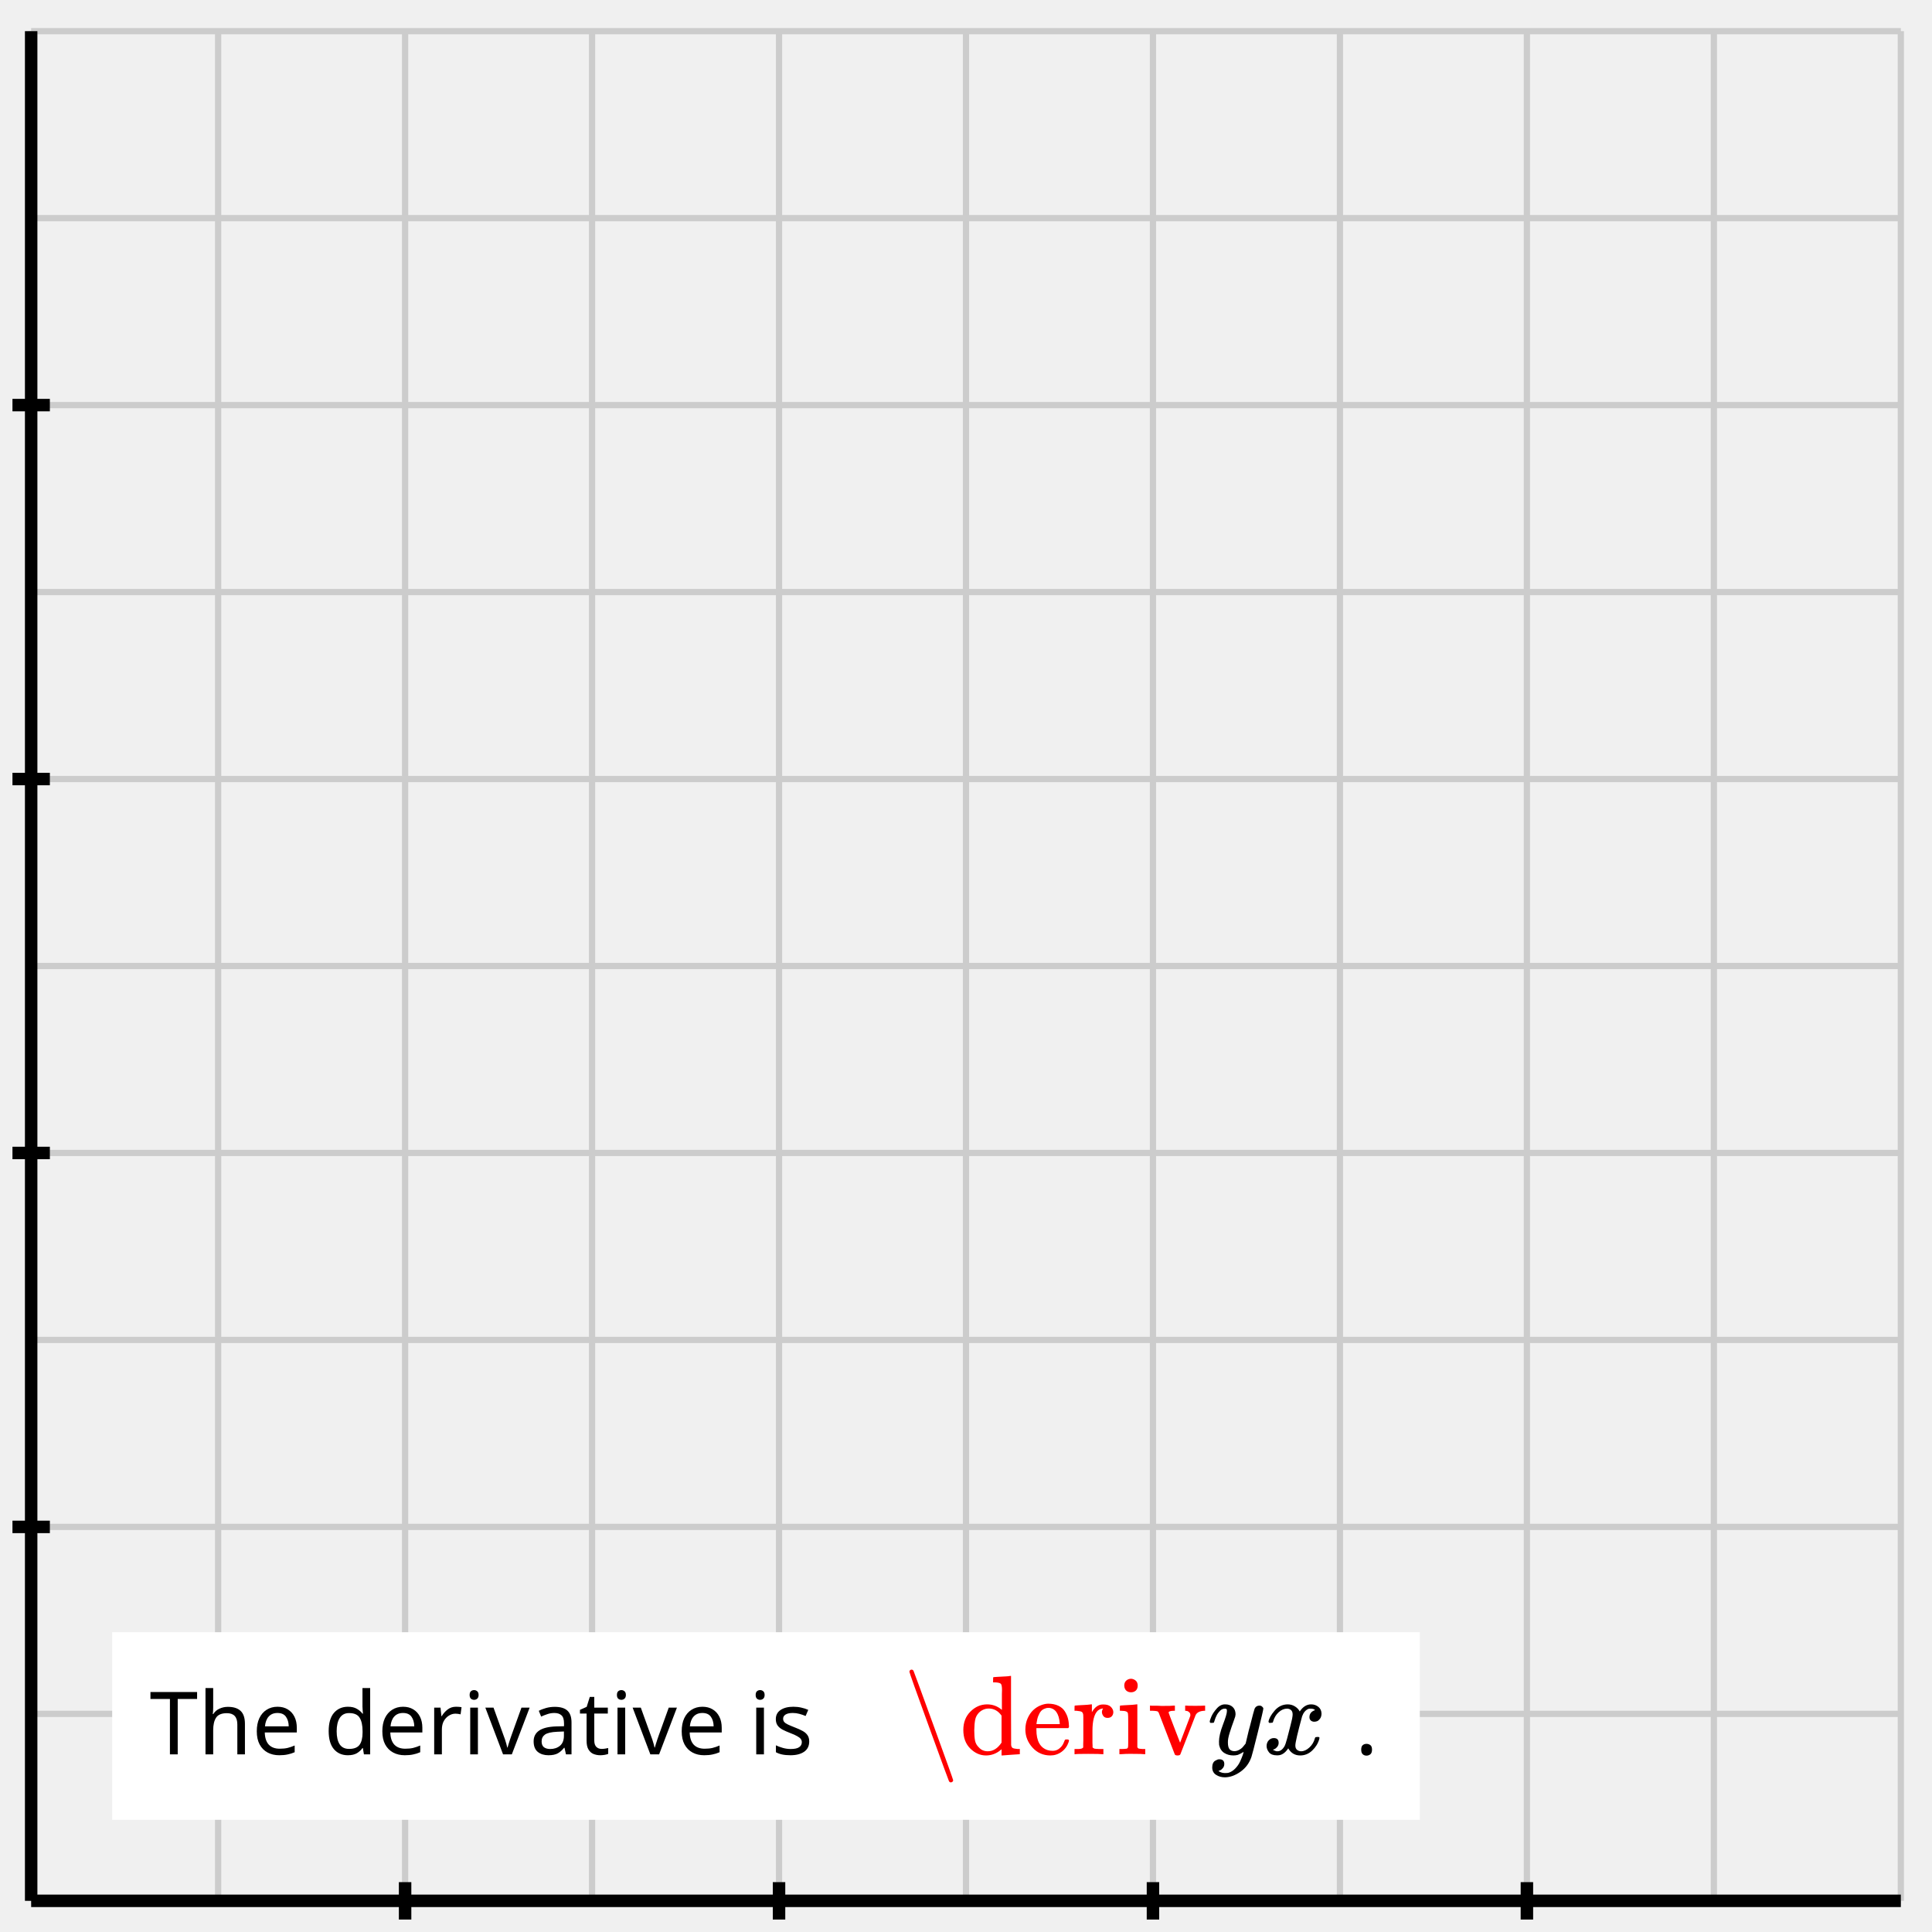
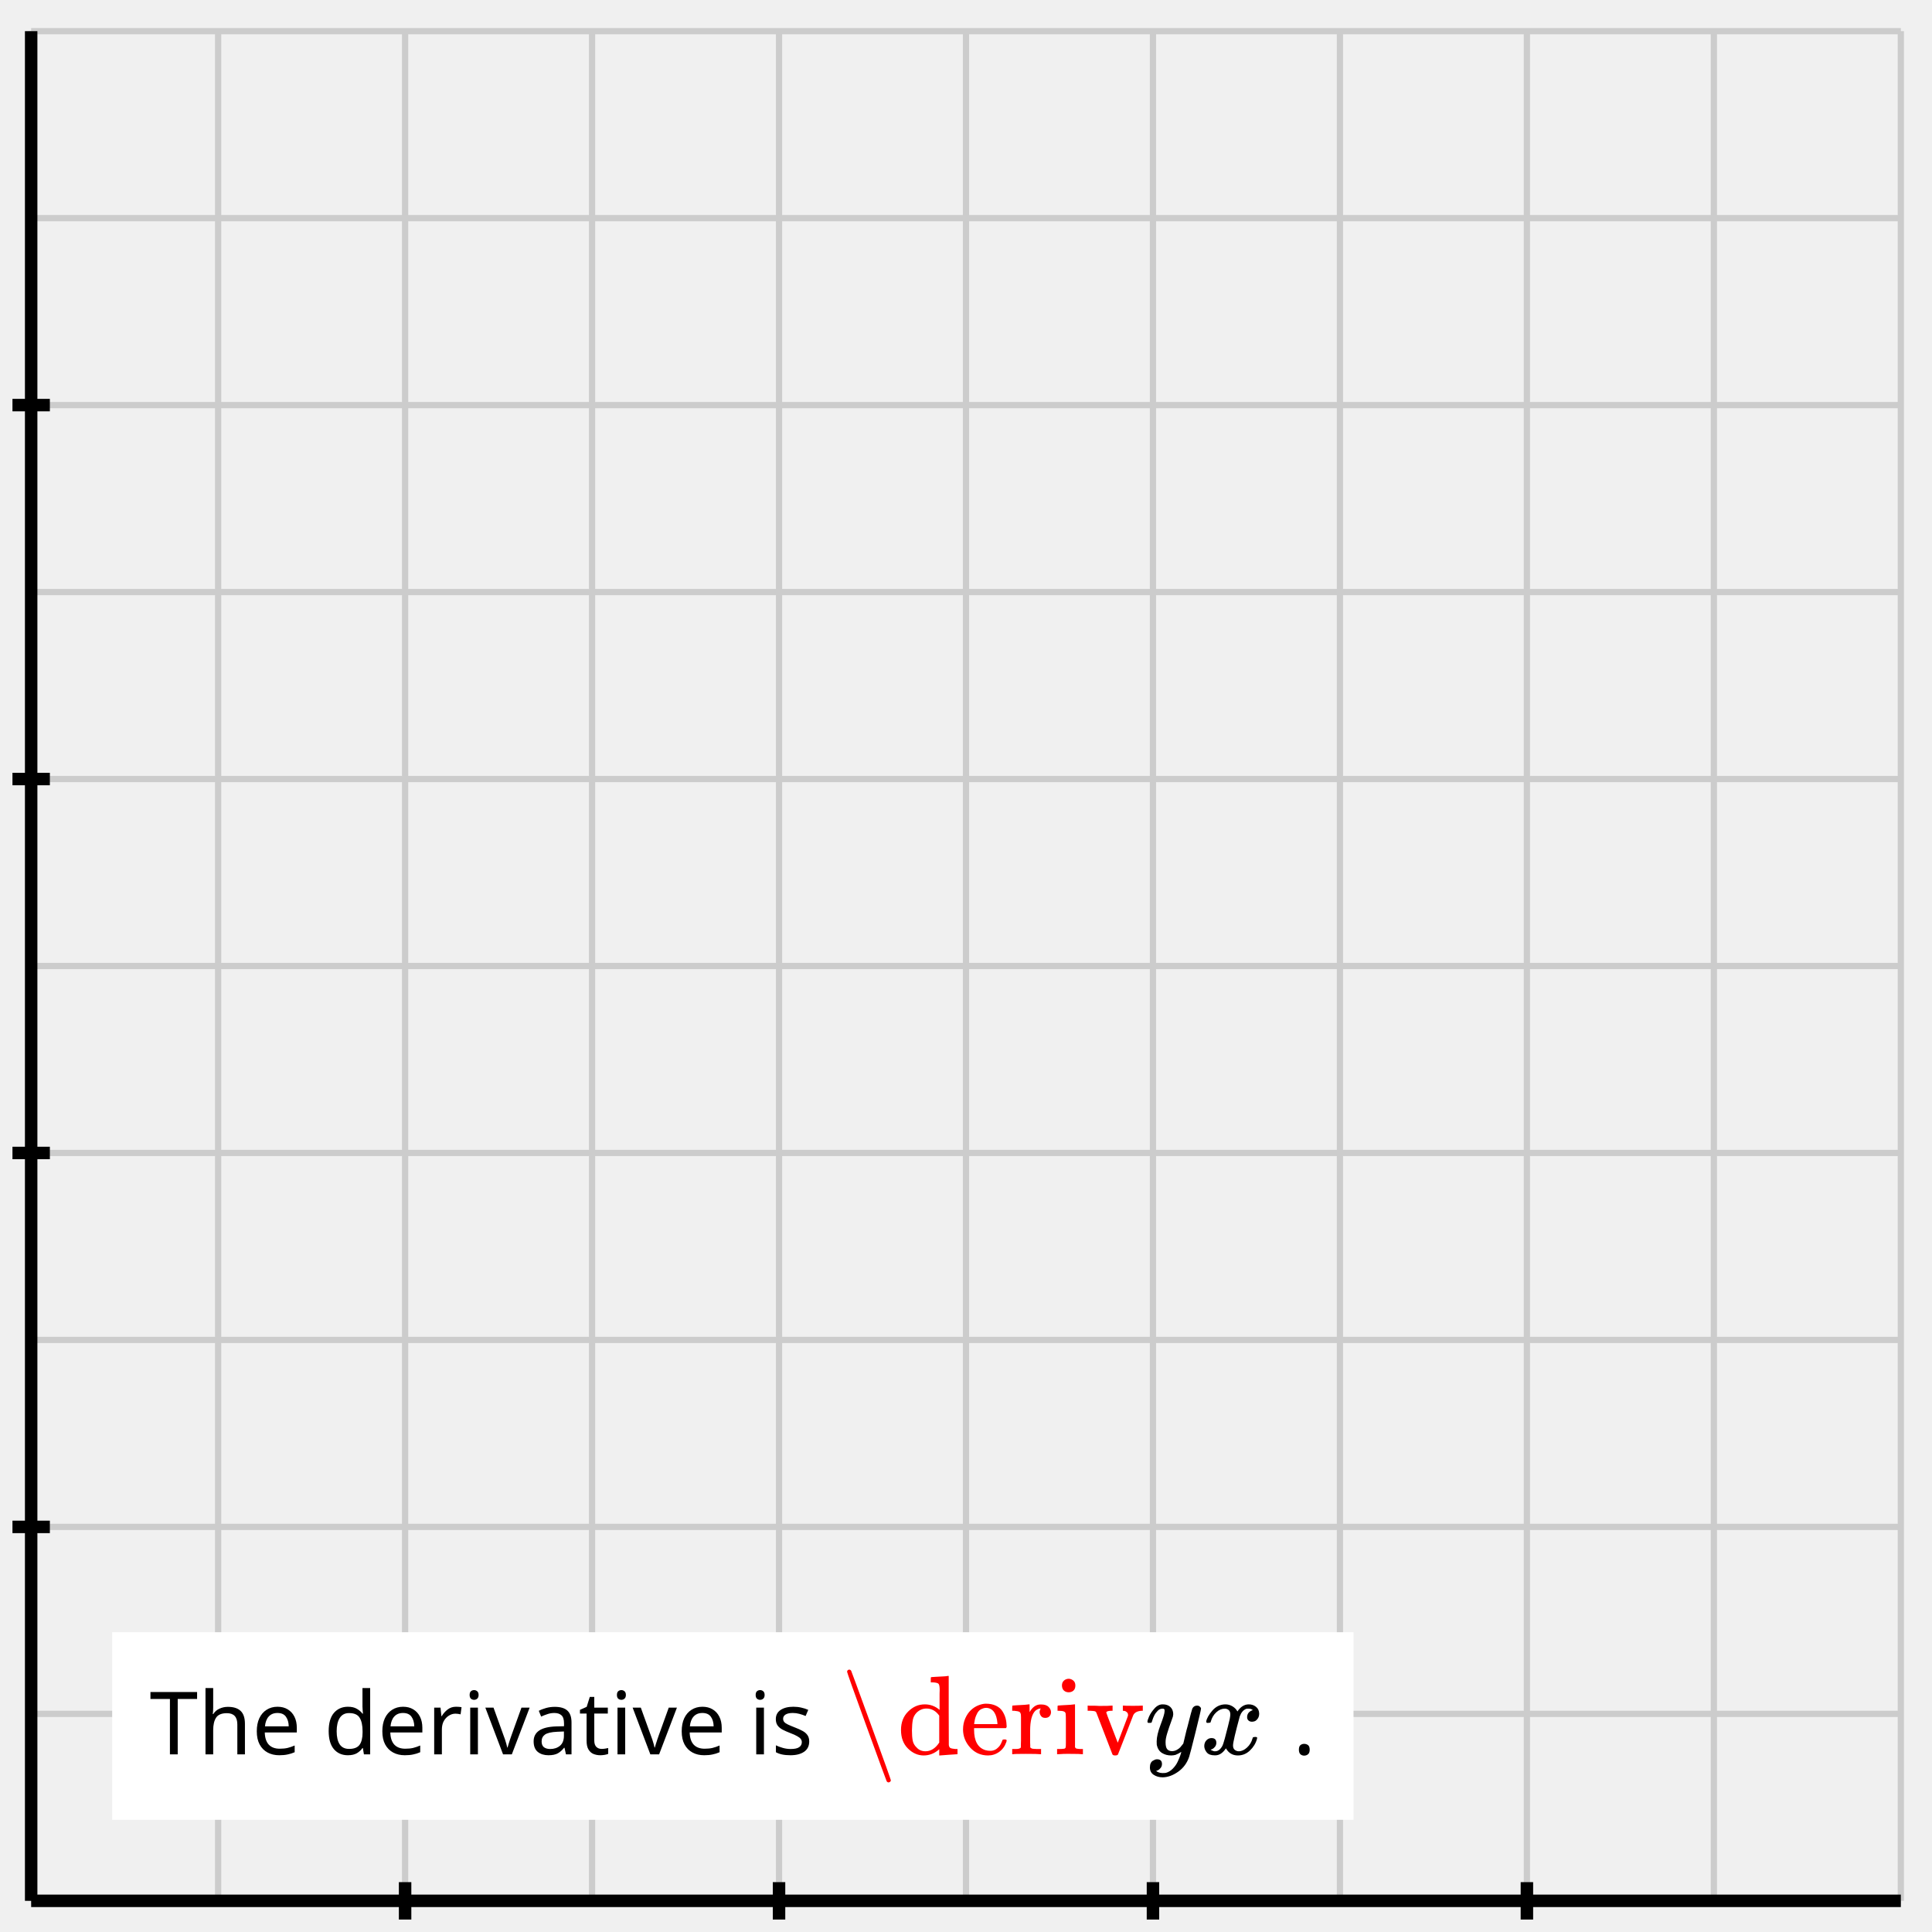
<svg xmlns="http://www.w3.org/2000/svg" xmlns:xlink="http://www.w3.org/1999/xlink" id="pretext-example-figure" width="310" height="310" viewBox="0 0 310 310">
  <defs>
    <clipPath id="pretext-example-__clipPath-0">
      <rect x="5.0" y="5.0" width="300.0" height="300.0" />
    </clipPath>
    <clipPath id="pretext-example-__clipPath-1">
      <rect x="5.0" y="5.0" width="300.0" height="300.0" />
    </clipPath>
  </defs>
  <g id="pretext-example-grid-axes">
    <g id="pretext-example-grid" stroke="#ccc" stroke-width="1">
      <line x1="5.0" y1="305.0" x2="5.0" y2="5.0" />
      <line x1="35.0" y1="305.0" x2="35.0" y2="5.0" />
      <line x1="65.0" y1="305.0" x2="65.0" y2="5.0" />
      <line x1="95.0" y1="305.0" x2="95.0" y2="5.0" />
      <line x1="125.0" y1="305.0" x2="125.0" y2="5.0" />
      <line x1="155.0" y1="305.0" x2="155.0" y2="5.0" />
      <line x1="185.0" y1="305.0" x2="185.0" y2="5.0" />
      <line x1="215.0" y1="305.0" x2="215.0" y2="5.0" />
      <line x1="245.0" y1="305.0" x2="245.0" y2="5.0" />
      <line x1="275.0" y1="305.0" x2="275.0" y2="5.0" />
      <line x1="305.0" y1="305.0" x2="305.0" y2="5.0" />
      <line x1="5.0" y1="305.0" x2="305.0" y2="305.0" />
      <line x1="5.0" y1="275.0" x2="305.0" y2="275.0" />
      <line x1="5.0" y1="245.0" x2="305.0" y2="245.0" />
      <line x1="5.0" y1="215.0" x2="305.0" y2="215.0" />
      <line x1="5.0" y1="185.0" x2="305.0" y2="185.0" />
      <line x1="5.0" y1="155.0" x2="305.0" y2="155.0" />
      <line x1="5.0" y1="125.0" x2="305.0" y2="125.0" />
      <line x1="5.0" y1="95.0" x2="305.0" y2="95.0" />
      <line x1="5.0" y1="65.0" x2="305.0" y2="65.0" />
      <line x1="5.0" y1="35.0" x2="305.0" y2="35.0" />
      <line x1="5.0" y1="5.0" x2="305.0" y2="5.0" />
    </g>
    <g id="pretext-example-axes" stroke="black" stroke-width="2">
      <line id="pretext-example-__line-22" x1="5.0" y1="305.0" x2="305.0" y2="305.0" stroke="black" stroke-width="2" />
      <g>
        <line id="pretext-example-__line-23" x1="65.0" y1="308.0" x2="65.0" y2="302.0" />
        <line id="pretext-example-__line-24" x1="125.0" y1="308.0" x2="125.0" y2="302.0" />
        <line id="pretext-example-__line-25" x1="185.0" y1="308.0" x2="185.0" y2="302.0" />
        <line id="pretext-example-__line-26" x1="245.0" y1="308.0" x2="245.0" y2="302.0" />
      </g>
      <line id="pretext-example-__line-27" x1="5.0" y1="305.0" x2="5.0" y2="5.0" stroke="black" stroke-width="2" />
      <g>
        <line id="pretext-example-__line-28" x1="2.0" y1="245.0" x2="8.0" y2="245.0" />
        <line id="pretext-example-__line-29" x1="2.0" y1="185.0" x2="8.0" y2="185.0" />
        <line id="pretext-example-__line-30" x1="2.0" y1="125.0" x2="8.0" y2="125.0" />
        <line id="pretext-example-__line-31" x1="2.0" y1="65.0" x2="8.0" y2="65.0" />
      </g>
    </g>
    <g id="pretext-example-__label-0" transform="translate(65.0,316.0) translate(-4.5,-0.0)">
      <g id="pretext-example-__g-0">
        <svg style="vertical-align: 0.000px" width="9.048px" height="12.056px" role="img" focusable="false" viewBox="0 -666 500 666" x="0.0" y="0.0">
          <defs>
            <path id="pretext-example-MJX-1-TEX-N-32" d="M109 429Q82 429 66 447T50 491Q50 562 103 614T235 666Q326 666 387 610T449 465Q449 422 429 383T381 315T301 241Q265 210 201 149L142 93L218 92Q375 92 385 97Q392 99 409 186V189H449V186Q448 183 436 95T421 3V0H50V19V31Q50 38 56 46T86 81Q115 113 136 137Q145 147 170 174T204 211T233 244T261 278T284 308T305 340T320 369T333 401T340 431T343 464Q343 527 309 573T212 619Q179 619 154 602T119 569T109 550Q109 549 114 549Q132 549 151 535T170 489Q170 464 154 447T109 429Z" />
          </defs>
          <g stroke="currentColor" fill="currentColor" stroke-width="0" transform="scale(1,-1)">
            <g data-mml-node="math">
              <g data-mml-node="mtext" data-semantic-type="text" data-semantic-role="integer" data-semantic-font="normal" data-semantic-annotation="clearspeak:unit" data-semantic-id="0" data-semantic-speech="2">
                <use data-c="32" xlink:href="#pretext-example-MJX-1-TEX-N-32" />
              </g>
            </g>
          </g>
        </svg>
      </g>
    </g>
    <g id="pretext-example-__label-1" transform="translate(125.0,316.0) translate(-4.5,-0.0)">
      <g id="pretext-example-__g-1">
        <svg style="vertical-align: 0.000px" width="9.048px" height="12.256px" role="img" focusable="false" viewBox="0 -677 500 677" x="0.0" y="0.0">
          <defs>
            <path id="pretext-example-MJX-2-TEX-N-34" d="M462 0Q444 3 333 3Q217 3 199 0H190V46H221Q241 46 248 46T265 48T279 53T286 61Q287 63 287 115V165H28V211L179 442Q332 674 334 675Q336 677 355 677H373L379 671V211H471V165H379V114Q379 73 379 66T385 54Q393 47 442 46H471V0H462ZM293 211V545L74 212L183 211H293Z" />
          </defs>
          <g stroke="currentColor" fill="currentColor" stroke-width="0" transform="scale(1,-1)">
            <g data-mml-node="math">
              <g data-mml-node="mtext" data-semantic-type="text" data-semantic-role="integer" data-semantic-font="normal" data-semantic-annotation="clearspeak:unit" data-semantic-id="0" data-semantic-speech="4">
                <use data-c="34" xlink:href="#pretext-example-MJX-2-TEX-N-34" />
              </g>
            </g>
          </g>
        </svg>
      </g>
    </g>
    <g id="pretext-example-__label-2" transform="translate(185.0,316.0) translate(-4.5,-0.0)">
      <g id="pretext-example-__g-2">
        <svg style="vertical-align: -0.400px" width="9.048px" height="12.456px" role="img" focusable="false" viewBox="0 -666 500 688" x="0.0" y="0.0">
          <defs>
            <path id="pretext-example-MJX-3-TEX-N-36" d="M42 313Q42 476 123 571T303 666Q372 666 402 630T432 550Q432 525 418 510T379 495Q356 495 341 509T326 548Q326 592 373 601Q351 623 311 626Q240 626 194 566Q147 500 147 364L148 360Q153 366 156 373Q197 433 263 433H267Q313 433 348 414Q372 400 396 374T435 317Q456 268 456 210V192Q456 169 451 149Q440 90 387 34T253 -22Q225 -22 199 -14T143 16T92 75T56 172T42 313ZM257 397Q227 397 205 380T171 335T154 278T148 216Q148 133 160 97T198 39Q222 21 251 21Q302 21 329 59Q342 77 347 104T352 209Q352 289 347 316T329 361Q302 397 257 397Z" />
          </defs>
          <g stroke="currentColor" fill="currentColor" stroke-width="0" transform="scale(1,-1)">
            <g data-mml-node="math">
              <g data-mml-node="mtext" data-semantic-type="text" data-semantic-role="integer" data-semantic-font="normal" data-semantic-annotation="clearspeak:unit" data-semantic-id="0" data-semantic-speech="6">
                <use data-c="36" xlink:href="#pretext-example-MJX-3-TEX-N-36" />
              </g>
            </g>
          </g>
        </svg>
      </g>
    </g>
    <g id="pretext-example-__label-3" transform="translate(245.0,316.0) translate(-4.5,-0.0)">
      <g id="pretext-example-__g-3">
        <svg style="vertical-align: -0.400px" width="9.048px" height="12.456px" role="img" focusable="false" viewBox="0 -666 500 688" x="0.0" y="0.0">
          <defs>
            <path id="pretext-example-MJX-4-TEX-N-38" d="M70 417T70 494T124 618T248 666Q319 666 374 624T429 515Q429 485 418 459T392 417T361 389T335 371T324 363L338 354Q352 344 366 334T382 323Q457 264 457 174Q457 95 399 37T249 -22Q159 -22 101 29T43 155Q43 263 172 335L154 348Q133 361 127 368Q70 417 70 494ZM286 386L292 390Q298 394 301 396T311 403T323 413T334 425T345 438T355 454T364 471T369 491T371 513Q371 556 342 586T275 624Q268 625 242 625Q201 625 165 599T128 534Q128 511 141 492T167 463T217 431Q224 426 228 424L286 386ZM250 21Q308 21 350 55T392 137Q392 154 387 169T375 194T353 216T330 234T301 253T274 270Q260 279 244 289T218 306L210 311Q204 311 181 294T133 239T107 157Q107 98 150 60T250 21Z" />
          </defs>
          <g stroke="currentColor" fill="currentColor" stroke-width="0" transform="scale(1,-1)">
            <g data-mml-node="math">
              <g data-mml-node="mtext" data-semantic-type="text" data-semantic-role="integer" data-semantic-font="normal" data-semantic-annotation="clearspeak:unit" data-semantic-id="0" data-semantic-speech="8">
                <use data-c="38" xlink:href="#pretext-example-MJX-4-TEX-N-38" />
              </g>
            </g>
          </g>
        </svg>
      </g>
    </g>
    <g id="pretext-example-__label-4" transform="translate(-6.0,245.0) translate(-9.0,-6.0)">
      <g id="pretext-example-__g-4">
        <svg style="vertical-align: 0.000px" width="9.048px" height="12.056px" role="img" focusable="false" viewBox="0 -666 500 666" x="0.0" y="0.0">
          <defs>
            <path id="pretext-example-MJX-5-TEX-N-32" d="M109 429Q82 429 66 447T50 491Q50 562 103 614T235 666Q326 666 387 610T449 465Q449 422 429 383T381 315T301 241Q265 210 201 149L142 93L218 92Q375 92 385 97Q392 99 409 186V189H449V186Q448 183 436 95T421 3V0H50V19V31Q50 38 56 46T86 81Q115 113 136 137Q145 147 170 174T204 211T233 244T261 278T284 308T305 340T320 369T333 401T340 431T343 464Q343 527 309 573T212 619Q179 619 154 602T119 569T109 550Q109 549 114 549Q132 549 151 535T170 489Q170 464 154 447T109 429Z" />
          </defs>
          <g stroke="currentColor" fill="currentColor" stroke-width="0" transform="scale(1,-1)">
            <g data-mml-node="math">
              <g data-mml-node="mtext" data-semantic-type="text" data-semantic-role="integer" data-semantic-font="normal" data-semantic-annotation="clearspeak:unit" data-semantic-id="0" data-semantic-speech="2">
                <use data-c="32" xlink:href="#pretext-example-MJX-5-TEX-N-32" />
              </g>
            </g>
          </g>
        </svg>
      </g>
    </g>
    <g id="pretext-example-__label-5" transform="translate(-6.0,185.0) translate(-9.0,-6.1)">
      <g id="pretext-example-__g-5">
        <svg style="vertical-align: 0.000px" width="9.048px" height="12.256px" role="img" focusable="false" viewBox="0 -677 500 677" x="0.0" y="0.0">
          <defs>
            <path id="pretext-example-MJX-6-TEX-N-34" d="M462 0Q444 3 333 3Q217 3 199 0H190V46H221Q241 46 248 46T265 48T279 53T286 61Q287 63 287 115V165H28V211L179 442Q332 674 334 675Q336 677 355 677H373L379 671V211H471V165H379V114Q379 73 379 66T385 54Q393 47 442 46H471V0H462ZM293 211V545L74 212L183 211H293Z" />
          </defs>
          <g stroke="currentColor" fill="currentColor" stroke-width="0" transform="scale(1,-1)">
            <g data-mml-node="math">
              <g data-mml-node="mtext" data-semantic-type="text" data-semantic-role="integer" data-semantic-font="normal" data-semantic-annotation="clearspeak:unit" data-semantic-id="0" data-semantic-speech="4">
                <use data-c="34" xlink:href="#pretext-example-MJX-6-TEX-N-34" />
              </g>
            </g>
          </g>
        </svg>
      </g>
    </g>
    <g id="pretext-example-__label-6" transform="translate(-6.0,125.0) translate(-9.0,-6.2)">
      <g id="pretext-example-__g-6">
        <svg style="vertical-align: -0.400px" width="9.048px" height="12.456px" role="img" focusable="false" viewBox="0 -666 500 688" x="0.0" y="0.0">
          <defs>
            <path id="pretext-example-MJX-7-TEX-N-36" d="M42 313Q42 476 123 571T303 666Q372 666 402 630T432 550Q432 525 418 510T379 495Q356 495 341 509T326 548Q326 592 373 601Q351 623 311 626Q240 626 194 566Q147 500 147 364L148 360Q153 366 156 373Q197 433 263 433H267Q313 433 348 414Q372 400 396 374T435 317Q456 268 456 210V192Q456 169 451 149Q440 90 387 34T253 -22Q225 -22 199 -14T143 16T92 75T56 172T42 313ZM257 397Q227 397 205 380T171 335T154 278T148 216Q148 133 160 97T198 39Q222 21 251 21Q302 21 329 59Q342 77 347 104T352 209Q352 289 347 316T329 361Q302 397 257 397Z" />
          </defs>
          <g stroke="currentColor" fill="currentColor" stroke-width="0" transform="scale(1,-1)">
            <g data-mml-node="math">
              <g data-mml-node="mtext" data-semantic-type="text" data-semantic-role="integer" data-semantic-font="normal" data-semantic-annotation="clearspeak:unit" data-semantic-id="0" data-semantic-speech="6">
                <use data-c="36" xlink:href="#pretext-example-MJX-7-TEX-N-36" />
              </g>
            </g>
          </g>
        </svg>
      </g>
    </g>
    <g id="pretext-example-__label-7" transform="translate(-6.0,65.0) translate(-9.0,-6.2)">
      <g id="pretext-example-__g-7">
        <svg style="vertical-align: -0.400px" width="9.048px" height="12.456px" role="img" focusable="false" viewBox="0 -666 500 688" x="0.0" y="0.0">
          <defs>
            <path id="pretext-example-MJX-8-TEX-N-38" d="M70 417T70 494T124 618T248 666Q319 666 374 624T429 515Q429 485 418 459T392 417T361 389T335 371T324 363L338 354Q352 344 366 334T382 323Q457 264 457 174Q457 95 399 37T249 -22Q159 -22 101 29T43 155Q43 263 172 335L154 348Q133 361 127 368Q70 417 70 494ZM286 386L292 390Q298 394 301 396T311 403T323 413T334 425T345 438T355 454T364 471T369 491T371 513Q371 556 342 586T275 624Q268 625 242 625Q201 625 165 599T128 534Q128 511 141 492T167 463T217 431Q224 426 228 424L286 386ZM250 21Q308 21 350 55T392 137Q392 154 387 169T375 194T353 216T330 234T301 253T274 270Q260 279 244 289T218 306L210 311Q204 311 181 294T133 239T107 157Q107 98 150 60T250 21Z" />
          </defs>
          <g stroke="currentColor" fill="currentColor" stroke-width="0" transform="scale(1,-1)">
            <g data-mml-node="math">
              <g data-mml-node="mtext" data-semantic-type="text" data-semantic-role="integer" data-semantic-font="normal" data-semantic-annotation="clearspeak:unit" data-semantic-id="0" data-semantic-speech="8">
                <use data-c="38" xlink:href="#pretext-example-MJX-8-TEX-N-38" />
              </g>
            </g>
          </g>
        </svg>
      </g>
    </g>
  </g>
  <path id="pretext-example-__path-0" d="M 65.0 245.0 L 245.0 245.0 L 245.0 65.0 L 65.0 65.0 Z" stroke="none" stroke-width="2" fill="none" />
  <g id="pretext-example-__label-8" transform="translate(24.0,286.0) translate(0.0,-18.1)">
-     <rect x="-6" y="-6" width="209.815" height="30.096" stroke="none" fill="white" />
+     <rect x="-6" y="-6" width="199.178" height="30.096" stroke="none" fill="white" />
    <g id="pretext-example-__g-8">
      <text font-family="sans-serif" font-size="14" x="0.0" y="13.6">The derivative is</text>
-       <svg style="vertical-align: -4.528px" width="68.056px" height="18.096px" role="img" focusable="false" viewBox="0 -750 3760 1000" x="120.9" y="0.0">
+       <svg style="vertical-align: -4.528px" width="68.056px" height="18.096px" role="img" focusable="false" viewBox="0 -750 3760 1000" x="110.9" y="0.0">
        <defs>
          <path id="pretext-example-MJX-9-TEX-N-5C" d="M56 731Q56 740 62 745T75 750Q85 750 92 740Q96 733 270 255T444 -231Q444 -239 438 -244T424 -250Q414 -250 407 -240Q404 -236 230 242T56 731Z" />
          <path id="pretext-example-MJX-9-TEX-N-64" d="M376 495Q376 511 376 535T377 568Q377 613 367 624T316 637H298V660Q298 683 300 683L310 684Q320 685 339 686T376 688Q393 689 413 690T443 693T454 694H457V390Q457 84 458 81Q461 61 472 55T517 46H535V0Q533 0 459 -5T380 -11H373V44L365 37Q307 -11 235 -11Q158 -11 96 50T34 215Q34 315 97 378T244 442Q319 442 376 393V495ZM373 342Q328 405 260 405Q211 405 173 369Q146 341 139 305T131 211Q131 155 138 120T173 59Q203 26 251 26Q322 26 373 103V342Z" />
          <path id="pretext-example-MJX-9-TEX-N-65" d="M28 218Q28 273 48 318T98 391T163 433T229 448Q282 448 320 430T378 380T406 316T415 245Q415 238 408 231H126V216Q126 68 226 36Q246 30 270 30Q312 30 342 62Q359 79 369 104L379 128Q382 131 395 131H398Q415 131 415 121Q415 117 412 108Q393 53 349 21T250 -11Q155 -11 92 58T28 218ZM333 275Q322 403 238 411H236Q228 411 220 410T195 402T166 381T143 340T127 274V267H333V275Z" />
          <path id="pretext-example-MJX-9-TEX-N-72" d="M36 46H50Q89 46 97 60V68Q97 77 97 91T98 122T98 161T98 203Q98 234 98 269T98 328L97 351Q94 370 83 376T38 385H20V408Q20 431 22 431L32 432Q42 433 60 434T96 436Q112 437 131 438T160 441T171 442H174V373Q213 441 271 441H277Q322 441 343 419T364 373Q364 352 351 337T313 322Q288 322 276 338T263 372Q263 381 265 388T270 400T273 405Q271 407 250 401Q234 393 226 386Q179 341 179 207V154Q179 141 179 127T179 101T180 81T180 66V61Q181 59 183 57T188 54T193 51T200 49T207 48T216 47T225 47T235 46T245 46H276V0H267Q249 3 140 3Q37 3 28 0H20V46H36Z" />
          <path id="pretext-example-MJX-9-TEX-N-69" d="M69 609Q69 637 87 653T131 669Q154 667 171 652T188 609Q188 579 171 564T129 549Q104 549 87 564T69 609ZM247 0Q232 3 143 3Q132 3 106 3T56 1L34 0H26V46H42Q70 46 91 49Q100 53 102 60T104 102V205V293Q104 345 102 359T88 378Q74 385 41 385H30V408Q30 431 32 431L42 432Q52 433 70 434T106 436Q123 437 142 438T171 441T182 442H185V62Q190 52 197 50T232 46H255V0H247Z" />
          <path id="pretext-example-MJX-9-TEX-N-76" d="M338 431Q344 429 422 429Q479 429 503 431H508V385H497Q439 381 423 345Q421 341 356 172T288 -2Q283 -11 263 -11Q244 -11 239 -2Q99 359 98 364Q93 378 82 381T43 385H19V431H25L33 430Q41 430 53 430T79 430T104 429T122 428Q217 428 232 431H240V385H226Q187 384 184 370Q184 366 235 234L286 102L377 341V349Q377 363 367 372T349 383T335 385H331V431H338Z" />
          <path id="pretext-example-MJX-9-TEX-I-1D466" d="M21 287Q21 301 36 335T84 406T158 442Q199 442 224 419T250 355Q248 336 247 334Q247 331 231 288T198 191T182 105Q182 62 196 45T238 27Q261 27 281 38T312 61T339 94Q339 95 344 114T358 173T377 247Q415 397 419 404Q432 431 462 431Q475 431 483 424T494 412T496 403Q496 390 447 193T391 -23Q363 -106 294 -155T156 -205Q111 -205 77 -183T43 -117Q43 -95 50 -80T69 -58T89 -48T106 -45Q150 -45 150 -87Q150 -107 138 -122T115 -142T102 -147L99 -148Q101 -153 118 -160T152 -167H160Q177 -167 186 -165Q219 -156 247 -127T290 -65T313 -9T321 21L315 17Q309 13 296 6T270 -6Q250 -11 231 -11Q185 -11 150 11T104 82Q103 89 103 113Q103 170 138 262T173 379Q173 380 173 381Q173 390 173 393T169 400T158 404H154Q131 404 112 385T82 344T65 302T57 280Q55 278 41 278H27Q21 284 21 287Z" />
          <path id="pretext-example-MJX-9-TEX-N-2062" d="" />
          <path id="pretext-example-MJX-9-TEX-I-1D465" d="M52 289Q59 331 106 386T222 442Q257 442 286 424T329 379Q371 442 430 442Q467 442 494 420T522 361Q522 332 508 314T481 292T458 288Q439 288 427 299T415 328Q415 374 465 391Q454 404 425 404Q412 404 406 402Q368 386 350 336Q290 115 290 78Q290 50 306 38T341 26Q378 26 414 59T463 140Q466 150 469 151T485 153H489Q504 153 504 145Q504 144 502 134Q486 77 440 33T333 -11Q263 -11 227 52Q186 -10 133 -10H127Q78 -10 57 16T35 71Q35 103 54 123T99 143Q142 143 142 101Q142 81 130 66T107 46T94 41L91 40Q91 39 97 36T113 29T132 26Q168 26 194 71Q203 87 217 139T245 247T261 313Q266 340 266 352Q266 380 251 392T217 404Q177 404 142 372T93 290Q91 281 88 280T72 278H58Q52 284 52 289Z" />
        </defs>
        <g stroke="currentColor" fill="currentColor" stroke-width="0" transform="scale(1,-1)">
          <g data-mml-node="math" data-semantic-type="punctuated" data-semantic-role="text" data-semantic-id="6" data-semantic-children="0,4" data-semantic-collapsed="(6 (c 5) 0 4)" data-semantic-speech="backslash deriv y x">
            <g data-mml-node="mtext" fill="red" stroke="red" data-semantic-type="text" data-semantic-role="unknown" data-semantic-font="normal" data-semantic-annotation="clearspeak:unit" data-semantic-id="0" data-semantic-parent="6" data-semantic-speech="backslash deriv">
              <use data-c="5C" xlink:href="#pretext-example-MJX-9-TEX-N-5C" />
              <use data-c="64" xlink:href="#pretext-example-MJX-9-TEX-N-64" transform="translate(500,0)" />
              <use data-c="65" xlink:href="#pretext-example-MJX-9-TEX-N-65" transform="translate(1056,0)" />
              <use data-c="72" xlink:href="#pretext-example-MJX-9-TEX-N-72" transform="translate(1500,0)" />
              <use data-c="69" xlink:href="#pretext-example-MJX-9-TEX-N-69" transform="translate(1892,0)" />
              <use data-c="76" xlink:href="#pretext-example-MJX-9-TEX-N-76" transform="translate(2170,0)" />
            </g>
            <g data-mml-node="mrow" data-semantic-type="infixop" data-semantic-role="implicit" data-semantic-annotation="clearspeak:simple;clearspeak:unit" data-semantic-id="4" data-semantic-children="1,2" data-semantic-content="3" data-semantic-parent="6" data-semantic-speech="y x" transform="translate(2698,0)">
              <g data-mml-node="TeXAtom" data-mjx-texclass="ORD">
                <g data-mml-node="mi" data-semantic-type="identifier" data-semantic-role="latinletter" data-semantic-font="italic" data-semantic-annotation="clearspeak:simple" data-semantic-id="1" data-semantic-parent="4" data-semantic-attributes="texclass:ORD" data-semantic-speech="y">
                  <use data-c="1D466" xlink:href="#pretext-example-MJX-9-TEX-I-1D466" />
                </g>
              </g>
              <g data-mml-node="mo" data-semantic-type="operator" data-semantic-role="multiplication" data-semantic-id="3" data-semantic-parent="4" data-semantic-added="true" data-semantic-operator="infixop,⁢" data-semantic-speech="times" transform="translate(490,0)">
                <use data-c="2062" xlink:href="#pretext-example-MJX-9-TEX-N-2062" />
              </g>
              <g data-mml-node="TeXAtom" data-mjx-texclass="ORD" transform="translate(490,0)">
                <g data-mml-node="mi" data-semantic-type="identifier" data-semantic-role="latinletter" data-semantic-font="italic" data-semantic-annotation="clearspeak:simple" data-semantic-id="2" data-semantic-parent="4" data-semantic-attributes="texclass:ORD" data-semantic-speech="x">
                  <use data-c="1D465" xlink:href="#pretext-example-MJX-9-TEX-I-1D465" />
                </g>
              </g>
            </g>
          </g>
        </g>
      </svg>
-       <text font-family="sans-serif" font-size="14" x="193.4" y="13.6">.</text>
+       <text font-family="sans-serif" font-size="14" x="183.4" y="13.6">.</text>
    </g>
  </g>
</svg>
